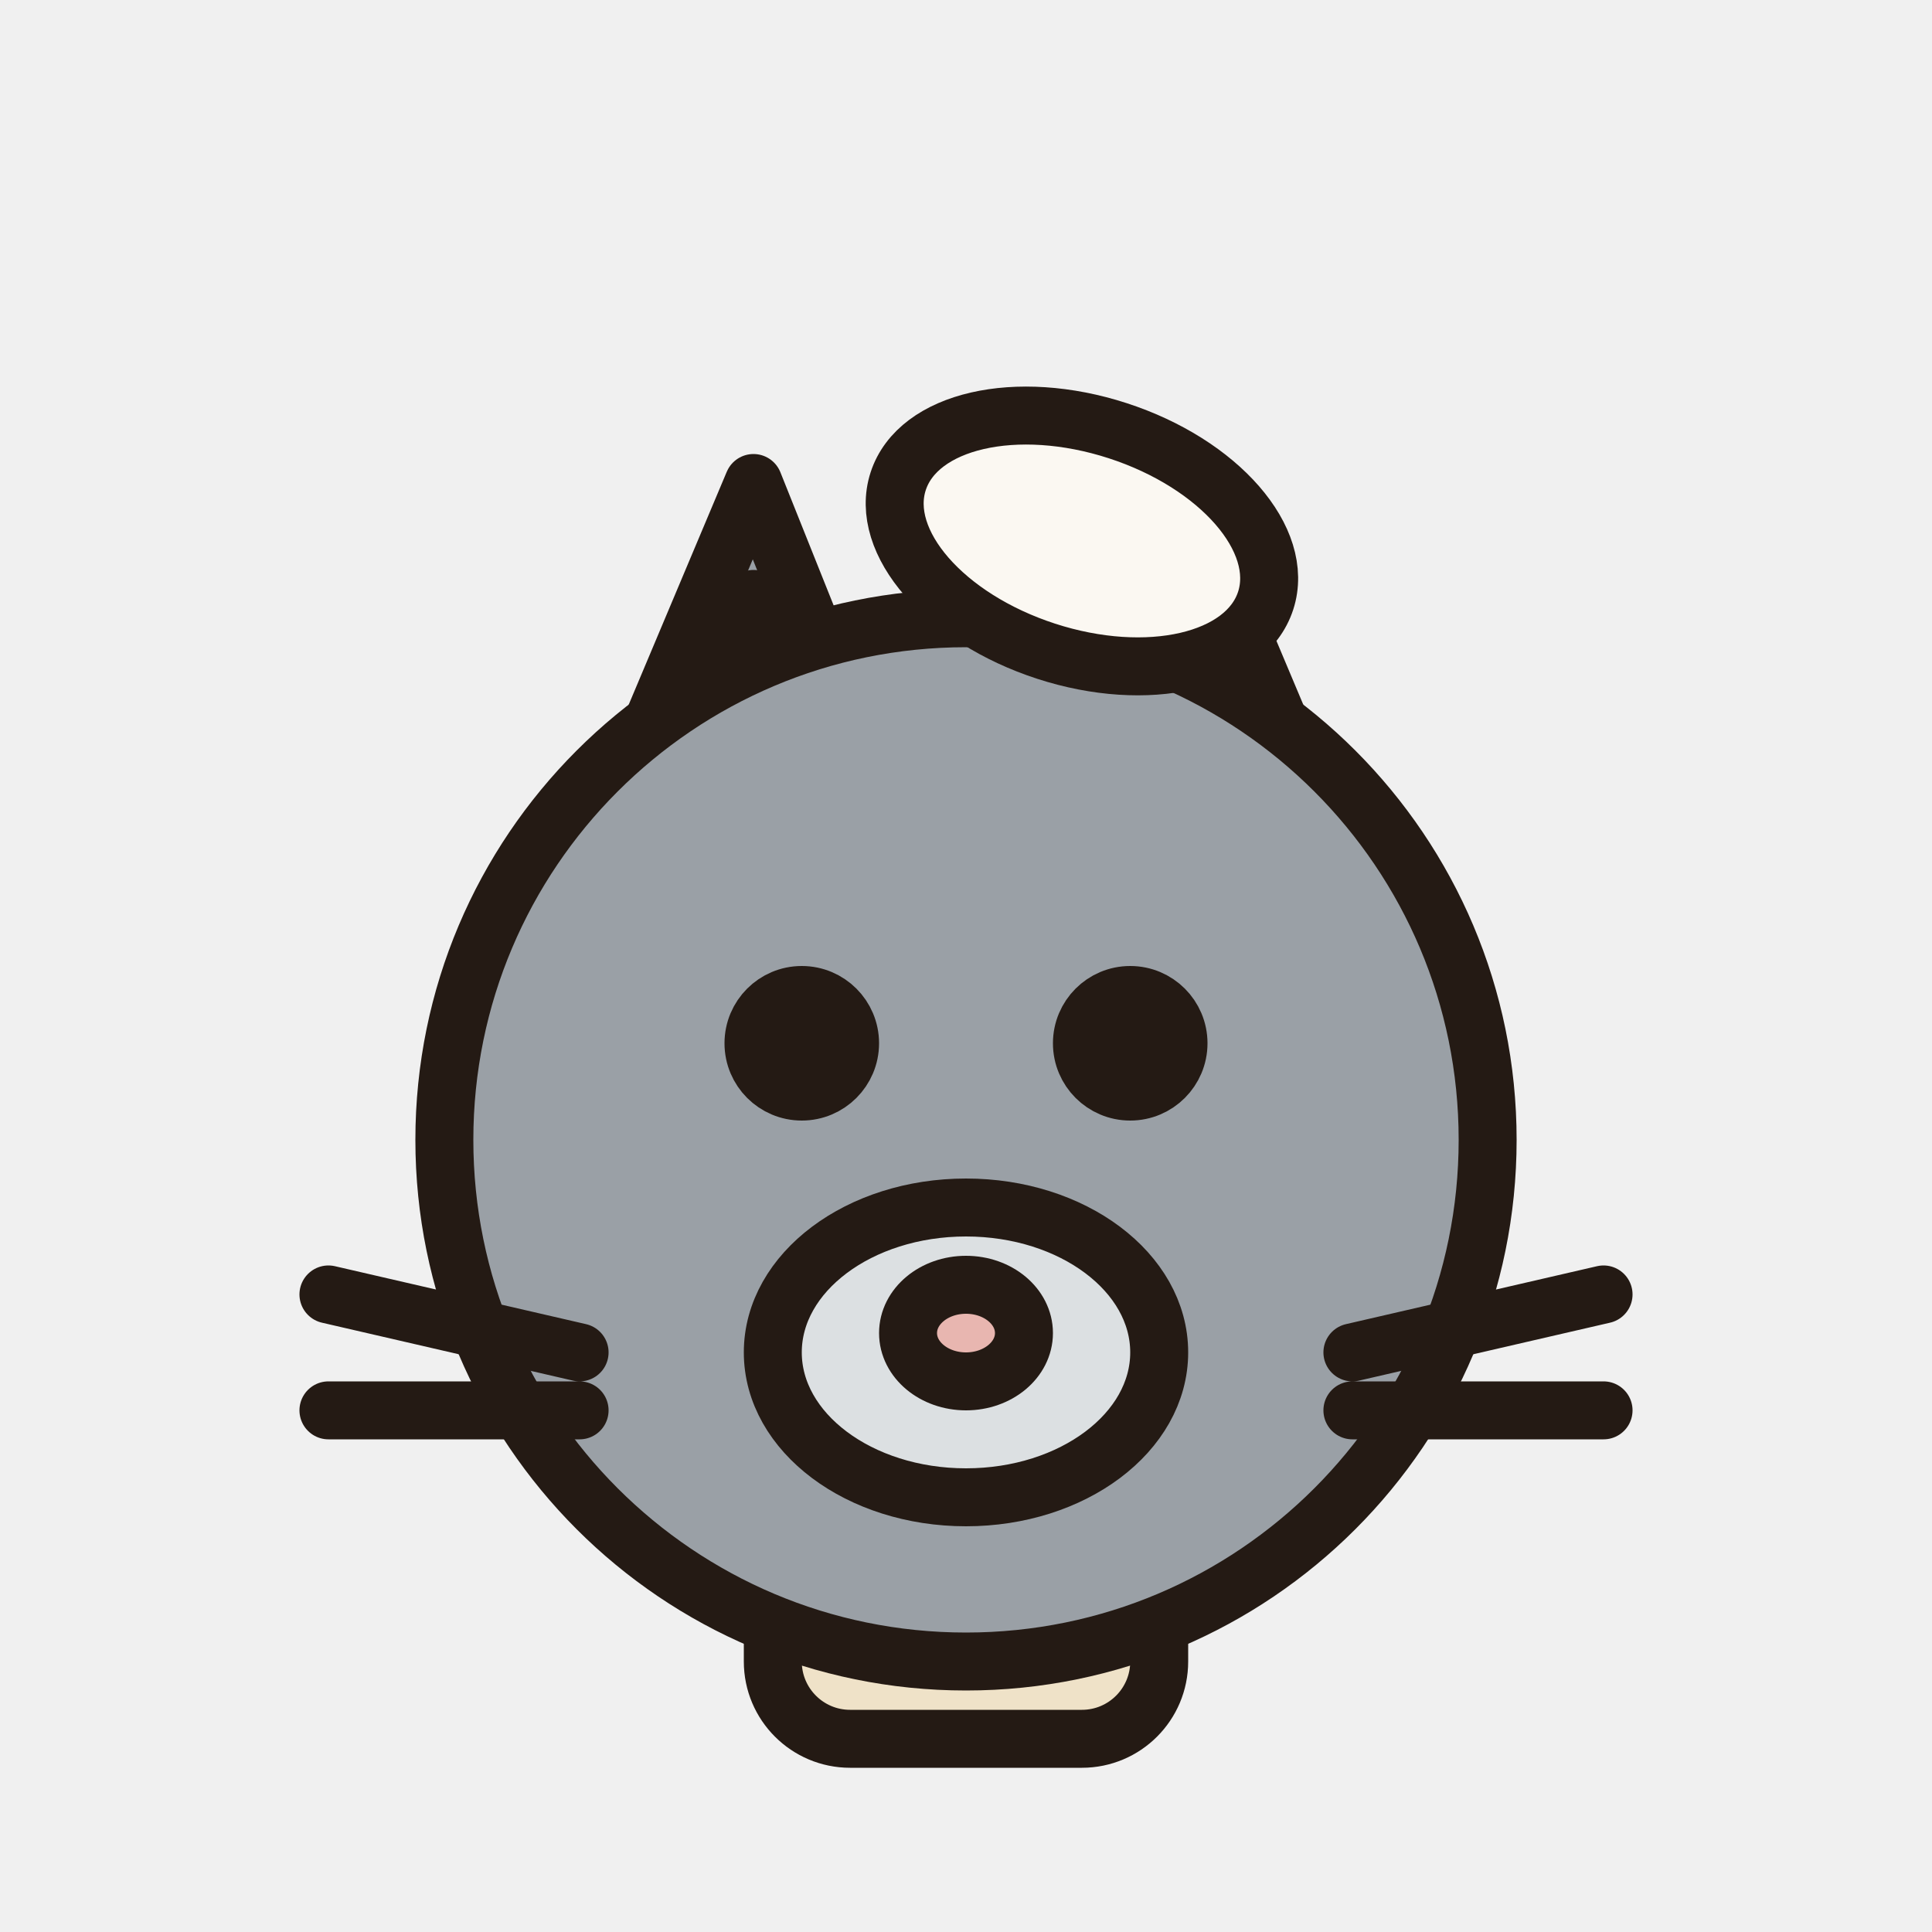
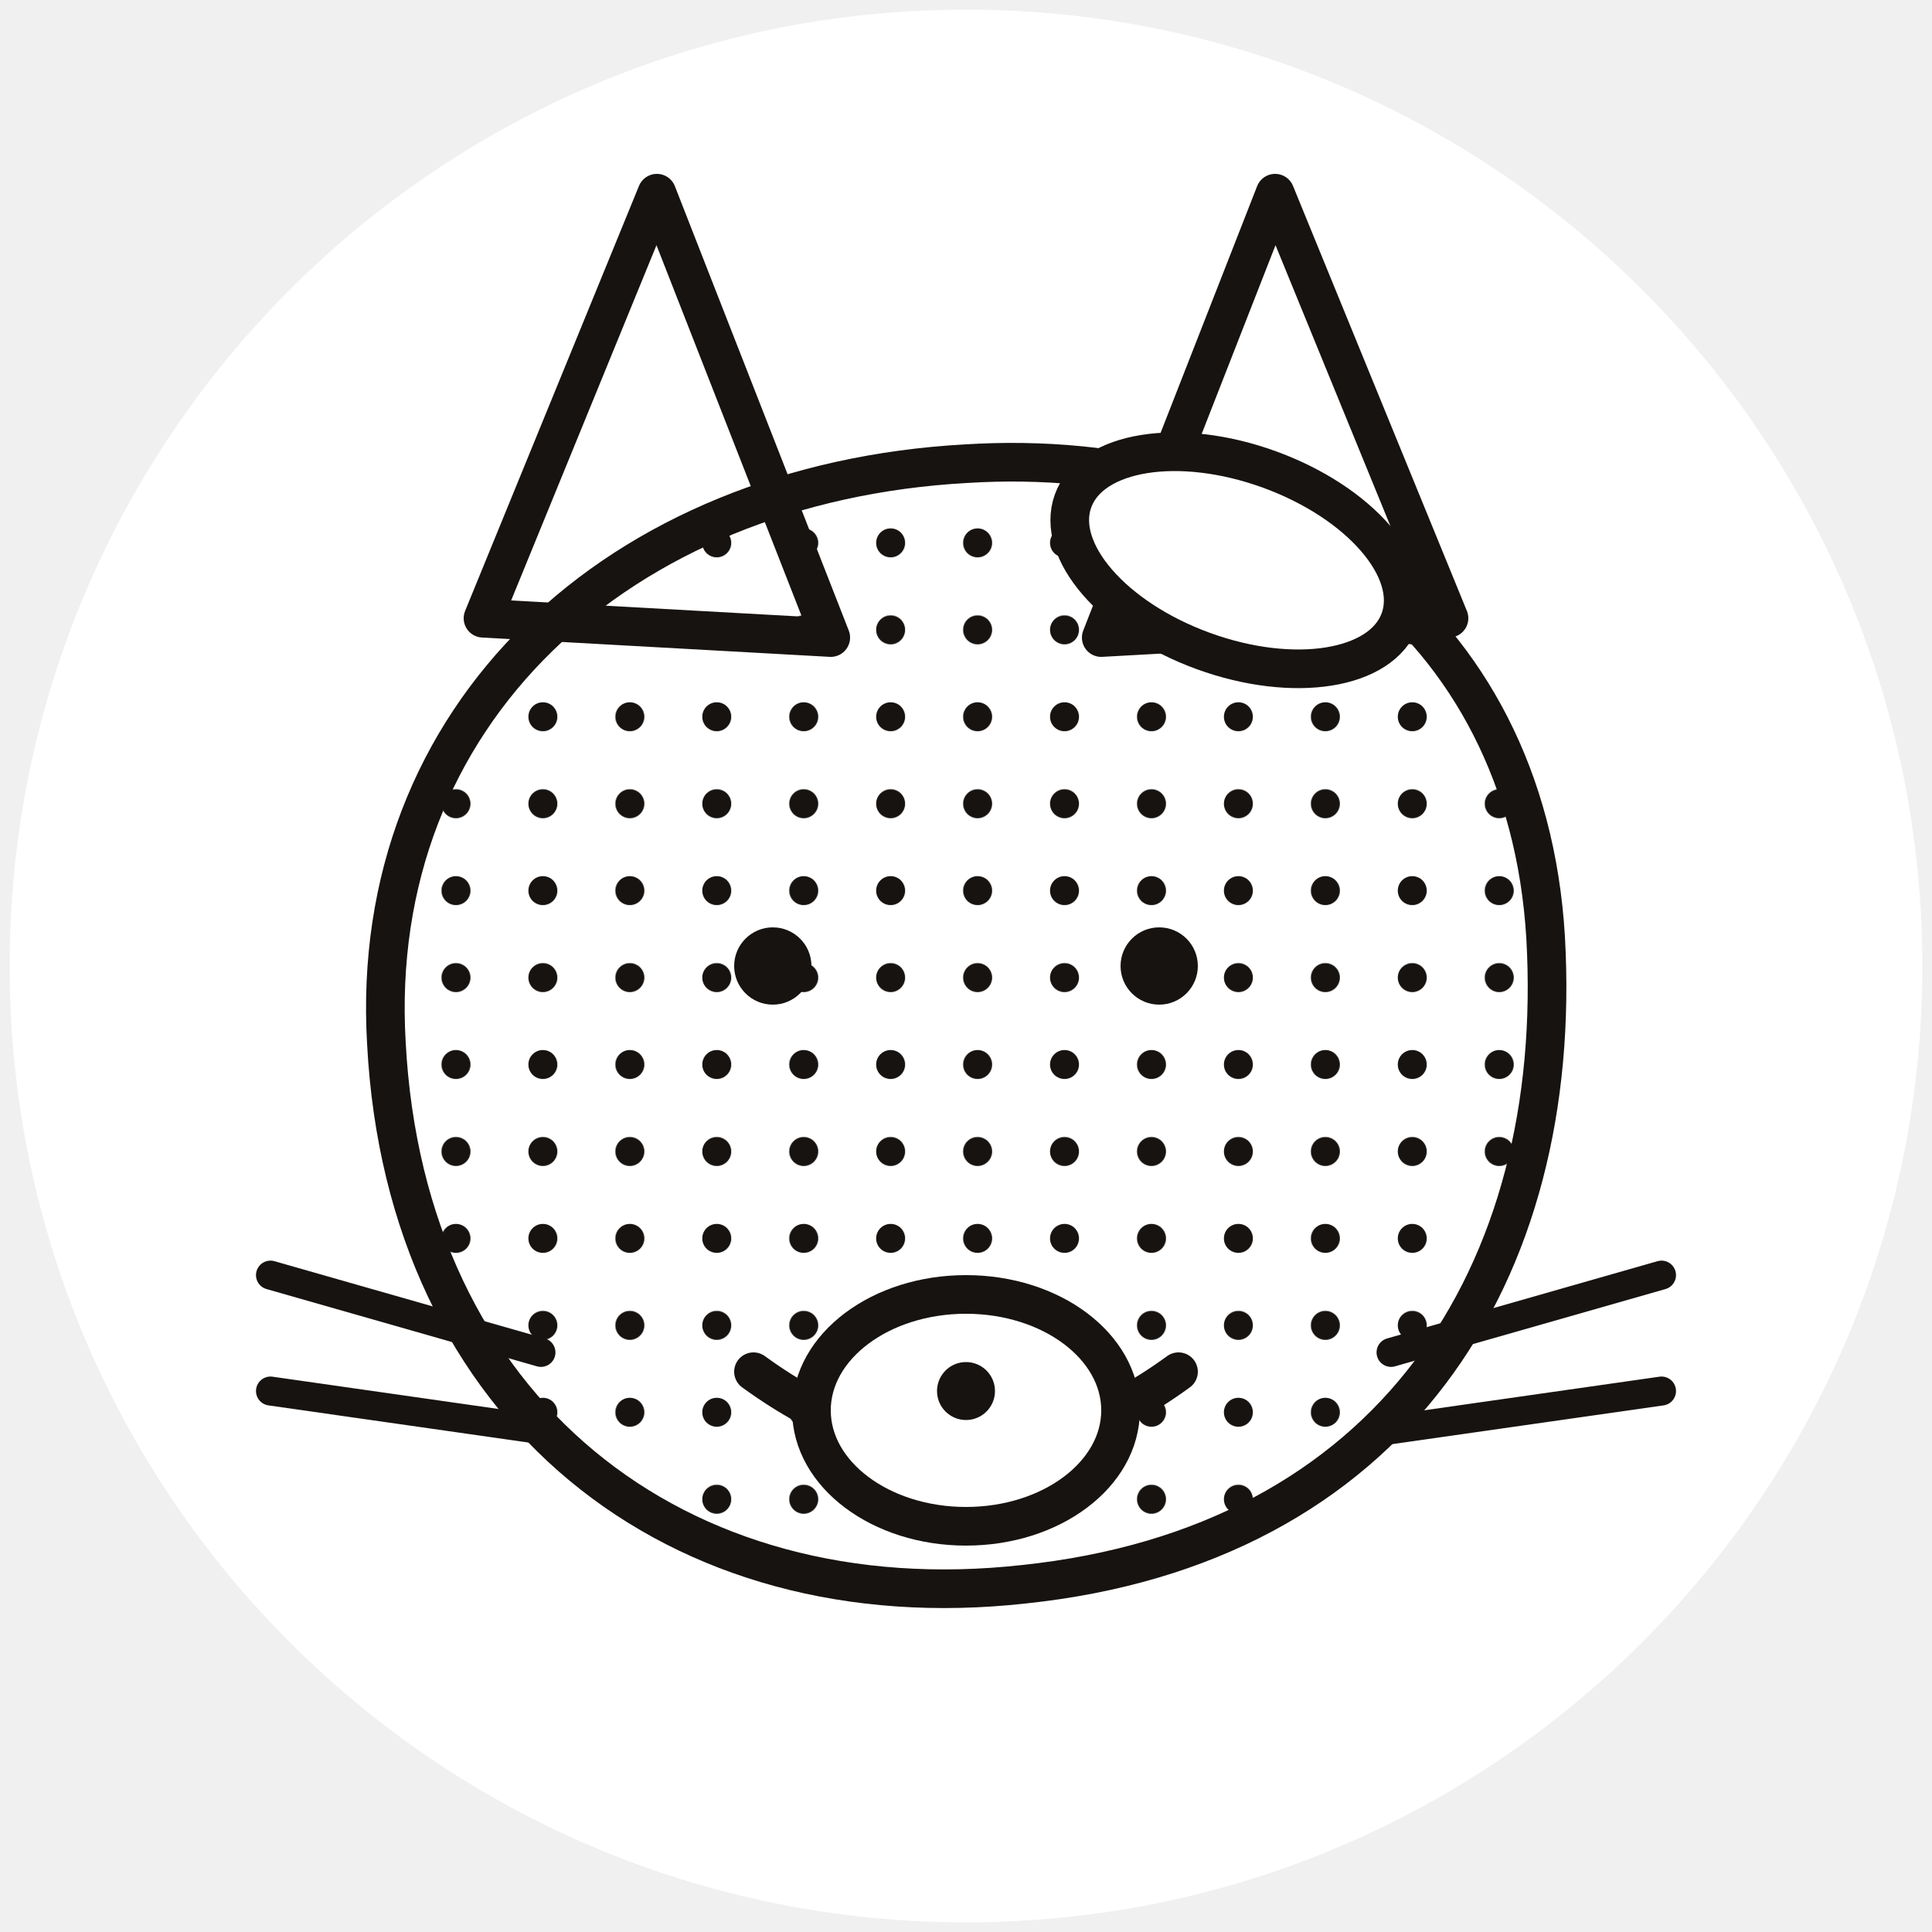
<svg xmlns="http://www.w3.org/2000/svg" viewBox="0 0 200 200">
-   <style>.toon *{stroke:#241A14;stroke-width:6;stroke-linejoin:round;stroke-linecap:round;}</style>
-   <g class="toon">
-     <rect x="80" y="152" width="40" height="28" rx="8" fill="#EFE2C8" />
-     <path d="M62,88 L78,50 L94,90 Z" fill="#9AA0A6" />
-     <path d="M138,88 L122,50 L106,90 Z" fill="#9AA0A6" />
-     <path d="M67,86 L78,62 L88,88 Z" fill="#E8B6B0" stroke="none" />
-     <path d="M133,86 L122,62 L112,88 Z" fill="#E8B6B0" stroke="none" />
-     <circle cx="100" cy="118" r="54" fill="#9AA0A6" />
-     <ellipse cx="100" cy="140" rx="20" ry="15" fill="#DCE0E2" />
-     <ellipse cx="100" cy="138" rx="6" ry="5" fill="#E8B6B0" stroke="none" />
-     <circle cx="83" cy="108" r="5" fill="#241A14" stroke="none" />
-     <circle cx="117" cy="108" r="5" fill="#241A14" stroke="none" />
-     <path d="M60,140 L34,134 M60,146 L34,146" stroke-width="3.5" />
-     <path d="M140,140 L166,134 M140,146 L166,146" stroke-width="3.5" />
-     <ellipse cx="112" cy="56" rx="20" ry="12" fill="#FBF8F2" transform="rotate(18 112 56)" />
+   <defs>
+     <pattern id="dots" width="9" height="9" patternUnits="userSpaceOnUse">
+       <circle cx="2.2" cy="2.2" r="1.5" fill="#171310" />
+     </pattern>
+   </defs>
+   <circle cx="100" cy="100" r="99" fill="#FFFFFF" />
+   <g fill="none" stroke="#171310" stroke-width="4" stroke-linejoin="round" stroke-linecap="round">
+     <path d="M50,64 L68,20 L86,66 Z" fill="#FFFFFF" />
+     <path d="M150,64 L132,20 L114,66 Z" fill="#FFFFFF" />
+     <path d="M100,48 C132,46 158,64 160,97 C162,132 144,160 106,164 C70,168 42,146 40,108 C38,74 64,50 100,48 Z" fill="url(#dots)" />
+     <path d="M78,142 Q100,158 122,142" />
+     <ellipse cx="100" cy="146" rx="16" ry="12" fill="#FFFFFF" />
+     <circle cx="100" cy="144" r="3" fill="#171310" stroke="none" />
+     <path d="M56,140 L28,132 M56,148 L28,144" stroke-width="3" />
+     <path d="M144,140 L172,132 M144,148 L172,144" stroke-width="3" />
+     <circle cx="80" cy="100" r="4" fill="#171310" stroke="none" />
+     <circle cx="120" cy="100" r="4" fill="#171310" stroke="none" />
+     <ellipse cx="128" cy="58" rx="18" ry="10" fill="#FFFFFF" transform="rotate(20 128 58)" />
  </g>
</svg>
